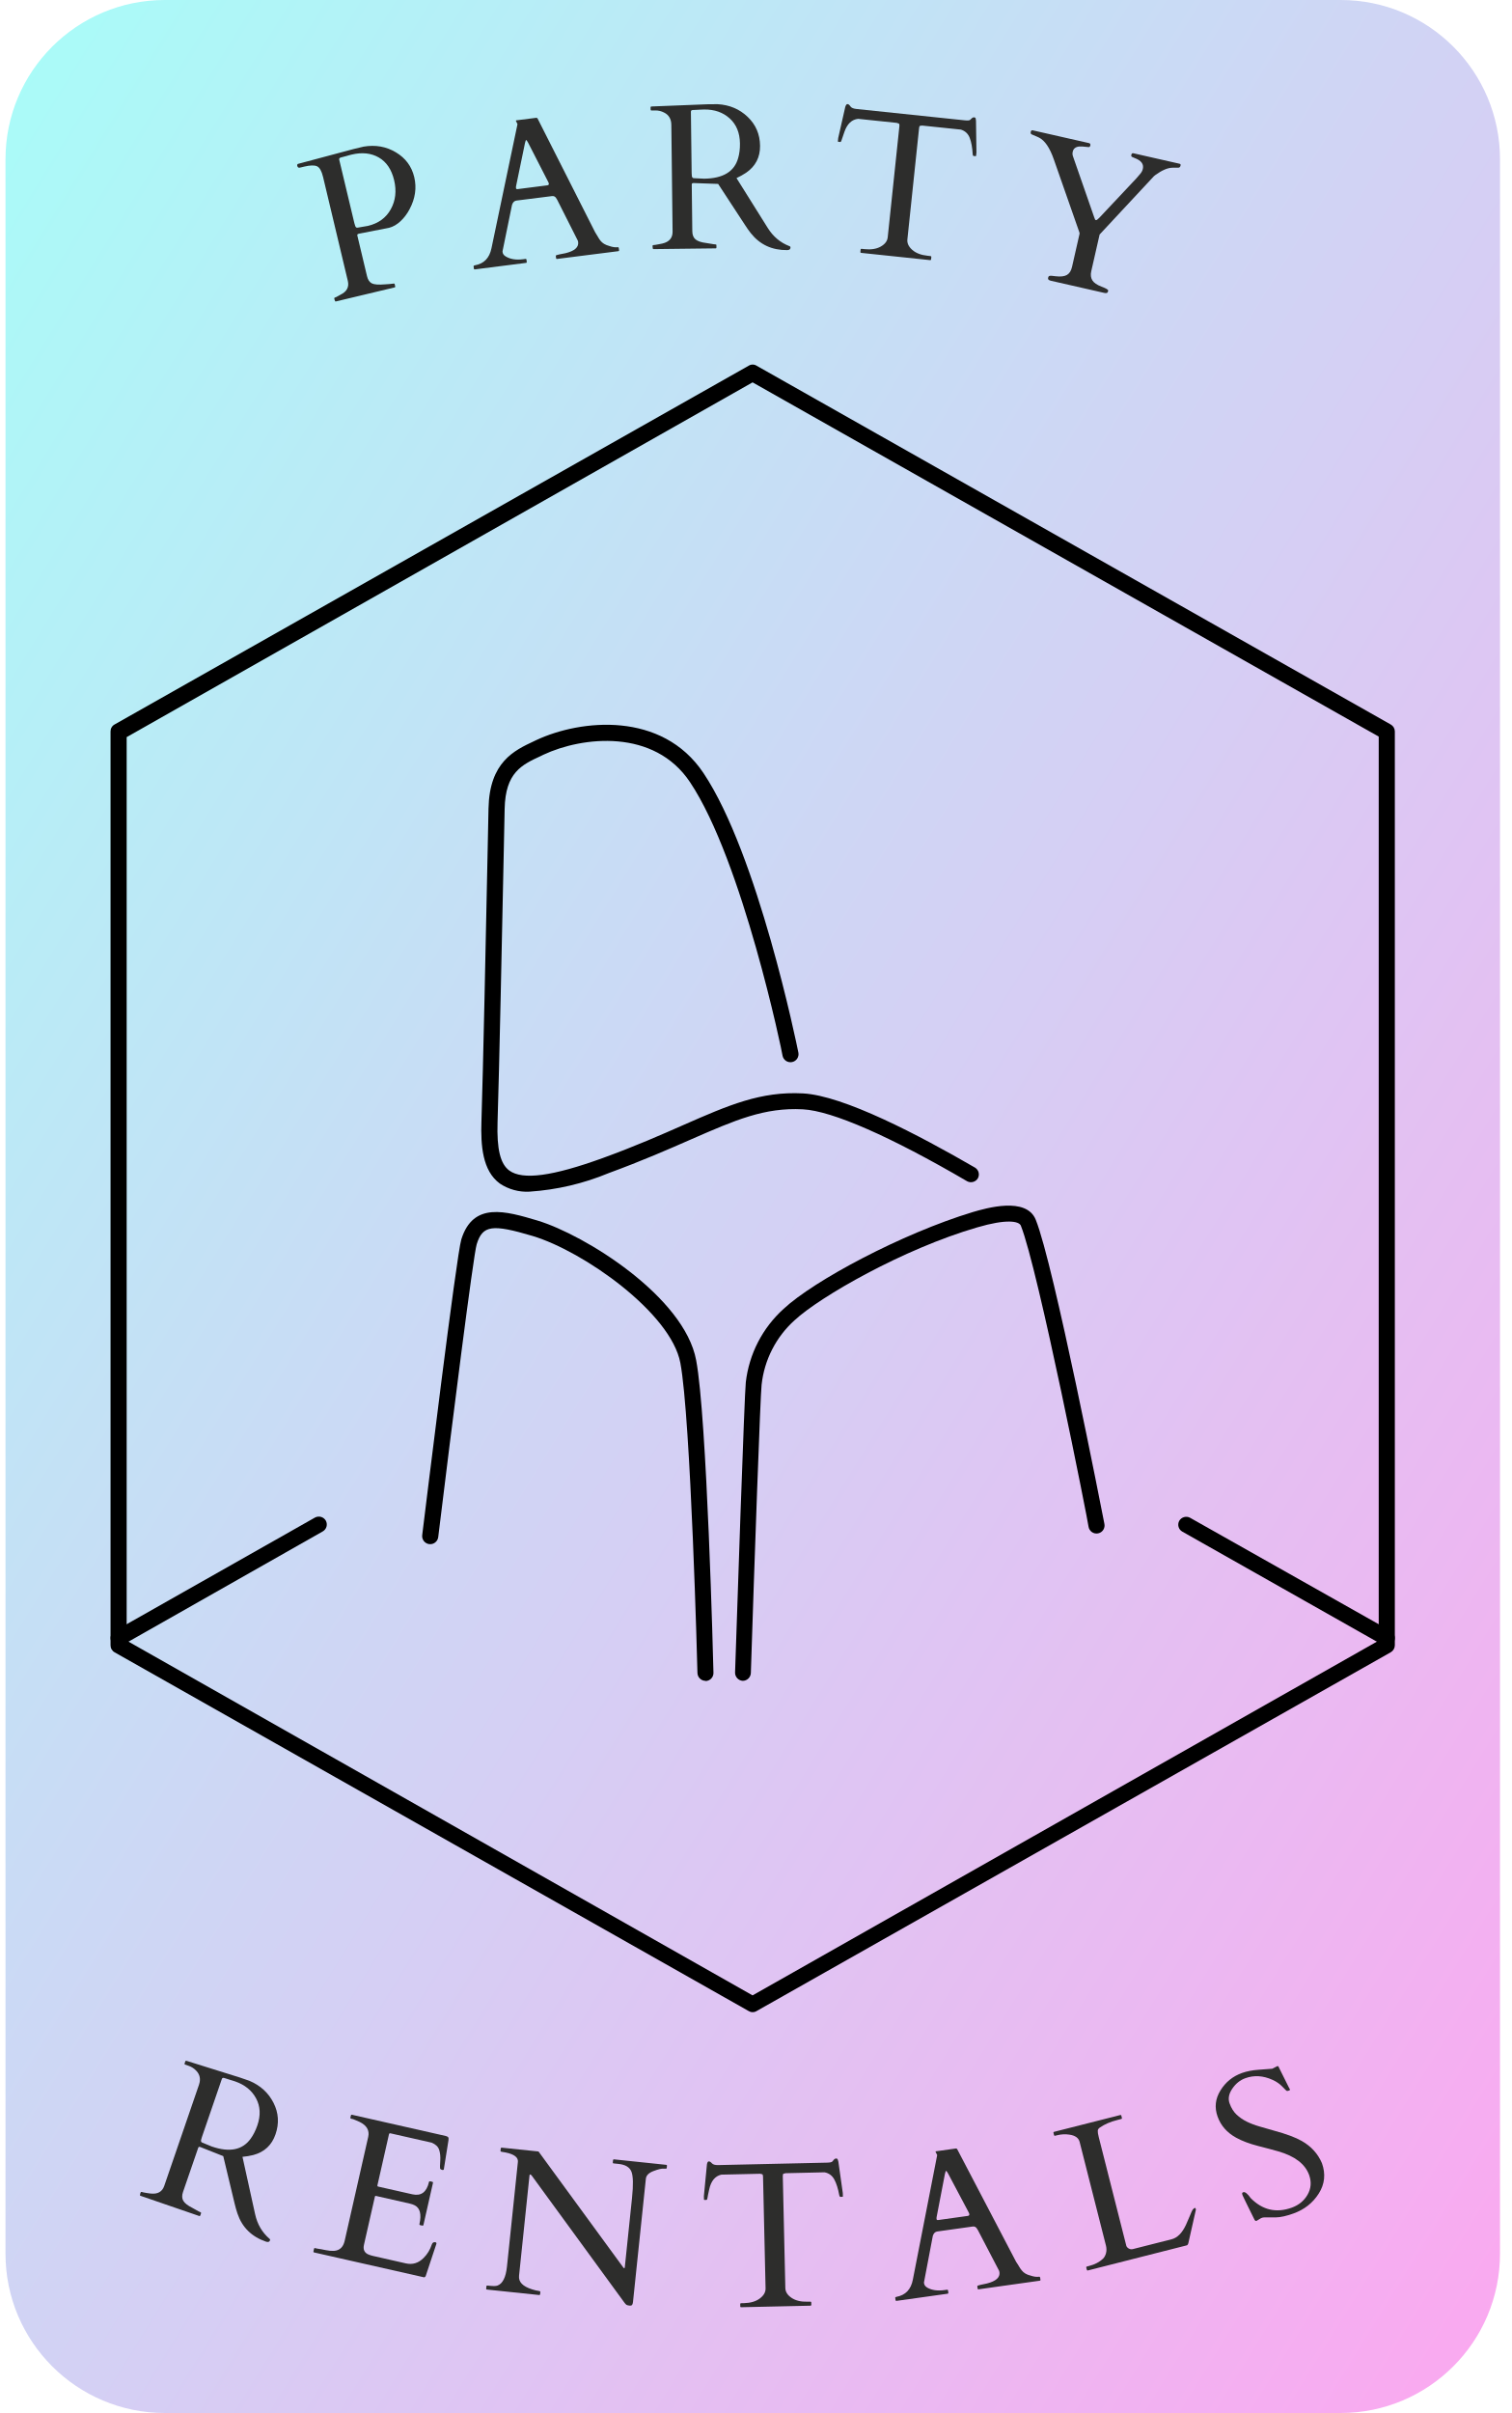
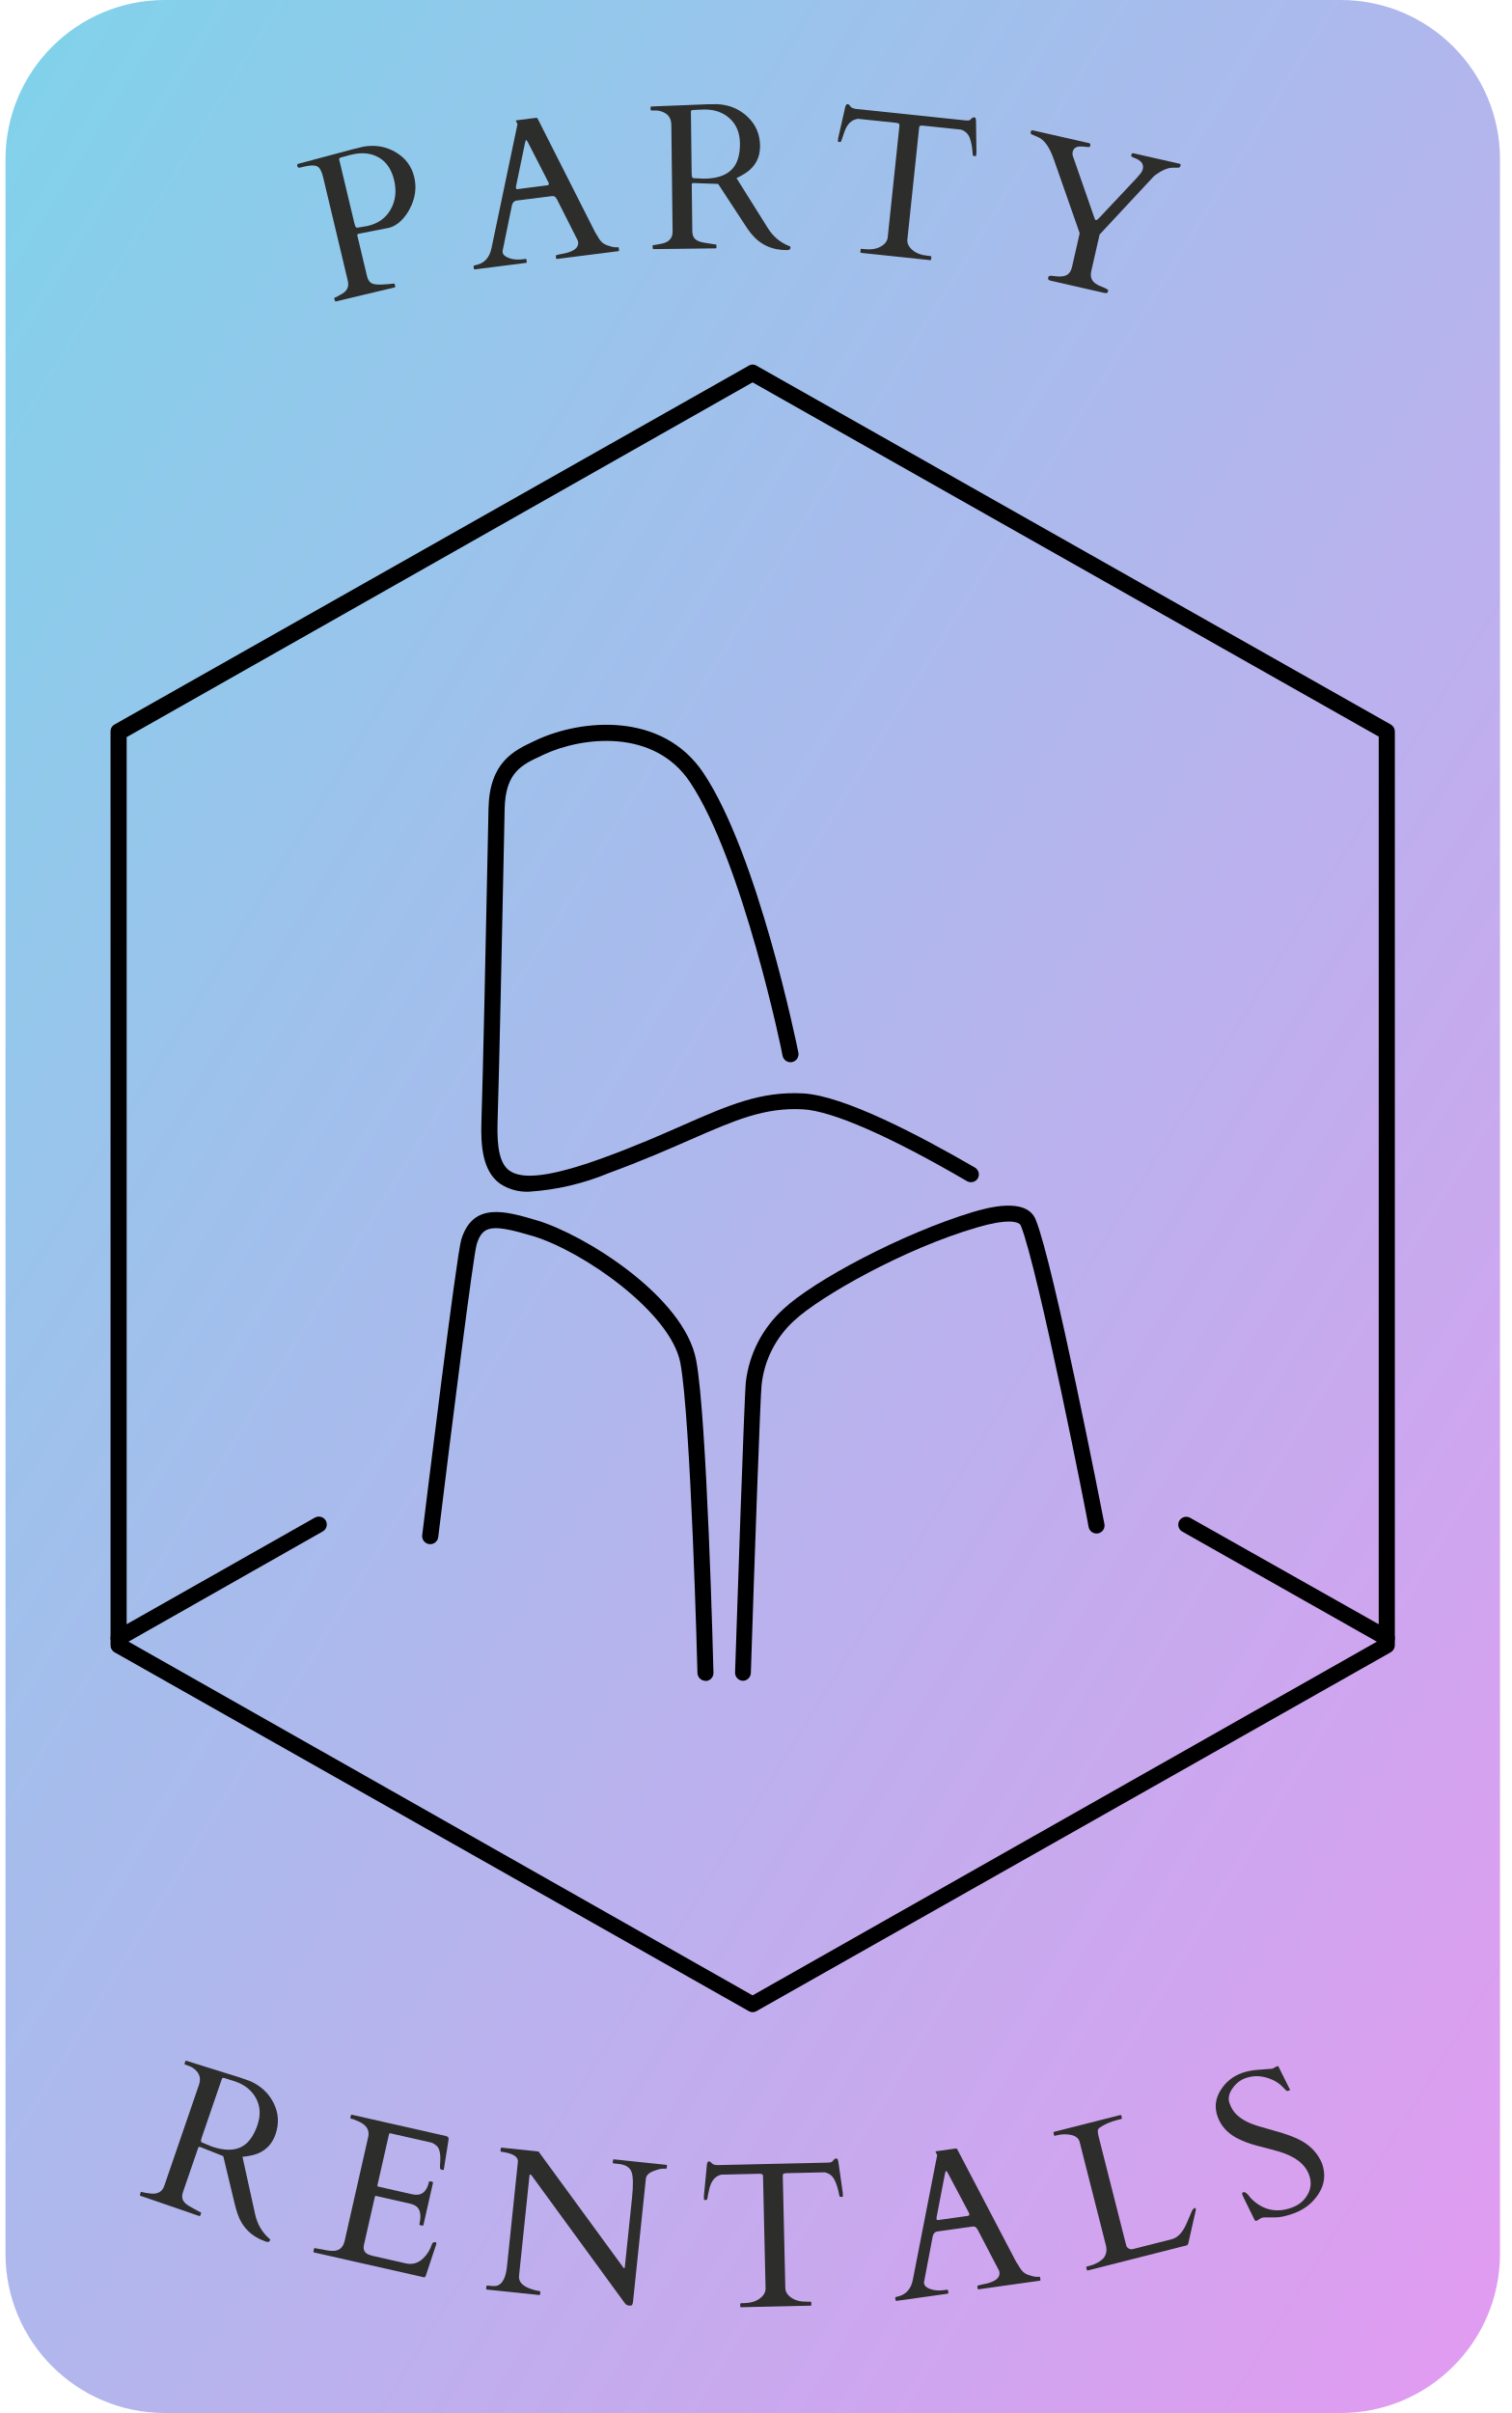
<svg xmlns="http://www.w3.org/2000/svg" zoomAndPan="magnify" viewBox="1 23.5 114.94 757" height="750" width="470">
  <defs>
    <linearGradient id="bgGradient" x1="0%" y1="0%" x2="100%" y2="100%">
-       <stop offset="0%" stop-color="#a8fdf8" />
-       <stop offset="100%" stop-color="#fca7f0" />
+       <stop offset="0%" stop-color="#7fd3ea" />
+       <stop offset="100%" stop-color="#e39af0" />
    </linearGradient>
  </defs>
  <rect x="1" y="23.5" width="469" height="757" rx="50" ry="50" transform="translate(-178)" fill="url(#bgGradient)" />
  <g transform="translate(-352.1)">
    <path fill="#000000" d="M 409.547 654.746 C 409.109 654.75 408.707 654.637 408.332 654.406 L 209.348 541.863 C 208.945 541.637 208.633 541.324 208.402 540.926 C 208.172 540.527 208.062 540.098 208.066 539.637 L 208.066 252.961 C 208.059 252.508 208.172 252.082 208.402 251.688 C 208.633 251.293 208.945 250.988 209.348 250.77 L 408.332 138.227 C 408.711 137.988 409.121 137.871 409.562 137.871 C 410.008 137.871 410.418 137.988 410.797 138.227 L 609.781 250.77 C 610.184 250.988 610.504 251.293 610.742 251.684 C 610.977 252.078 611.094 252.504 611.098 252.961 L 611.098 539.637 C 611.094 540.098 610.977 540.531 610.742 540.93 C 610.504 541.328 610.184 541.637 609.781 541.863 L 410.797 654.406 C 410.41 654.641 409.996 654.754 409.547 654.746 Z M 213.125 538.188 L 409.547 649.484 L 606.039 538.188 L 606.039 254.582 L 409.547 143.453 L 213.125 254.75 Z M 608.535 539.637 Z M 608.535 539.637 " fill-opacity="1" fill-rule="nonzero" />
    <path fill="#000000" d="M 608.535 539.906 C 608.098 539.91 607.691 539.797 607.32 539.57 L 544.387 503.988 C 544.102 503.824 543.859 503.613 543.656 503.355 C 543.457 503.098 543.312 502.812 543.223 502.496 C 543.133 502.18 543.109 501.859 543.148 501.535 C 543.184 501.207 543.281 500.902 543.441 500.617 C 543.605 500.332 543.816 500.09 544.074 499.887 C 544.328 499.684 544.617 499.539 544.93 499.445 C 545.246 499.355 545.566 499.324 545.891 499.359 C 546.215 499.391 546.523 499.484 546.812 499.637 L 609.816 535.184 C 610.055 535.324 610.27 535.496 610.453 535.707 C 610.637 535.914 610.781 536.148 610.887 536.402 C 610.996 536.66 611.059 536.926 611.078 537.203 C 611.098 537.48 611.07 537.754 611 538.023 C 610.93 538.293 610.816 538.543 610.66 538.773 C 610.508 539.008 610.32 539.207 610.102 539.379 C 609.883 539.547 609.641 539.68 609.379 539.77 C 609.117 539.859 608.844 539.906 608.566 539.906 Z M 608.535 539.906 " fill-opacity="1" fill-rule="nonzero" />
    <path fill="#000000" d="M 210.594 539.906 C 210.316 539.906 210.047 539.859 209.785 539.77 C 209.52 539.68 209.281 539.547 209.059 539.379 C 208.84 539.207 208.652 539.008 208.5 538.773 C 208.348 538.543 208.234 538.293 208.164 538.023 C 208.094 537.754 208.066 537.48 208.086 537.203 C 208.105 536.926 208.168 536.66 208.273 536.402 C 208.383 536.148 208.527 535.914 208.711 535.707 C 208.895 535.496 209.105 535.324 209.348 535.184 L 272.246 499.57 C 272.535 499.418 272.844 499.324 273.172 499.293 C 273.496 499.258 273.816 499.289 274.129 499.379 C 274.445 499.469 274.73 499.617 274.988 499.82 C 275.246 500.02 275.457 500.266 275.621 500.547 C 275.777 500.836 275.875 501.141 275.914 501.465 C 275.953 501.793 275.926 502.113 275.84 502.43 C 275.75 502.742 275.605 503.031 275.402 503.289 C 275.203 503.547 274.961 503.758 274.676 503.922 L 211.844 539.57 C 211.461 539.805 211.043 539.918 210.594 539.906 Z M 210.594 539.906 " fill-opacity="1" fill-rule="nonzero" />
    <path fill="#000000" d="M 339.531 397.344 C 337.891 397.434 336.277 397.262 334.691 396.828 C 333.105 396.395 331.625 395.727 330.258 394.816 C 324.727 390.801 324.219 382.742 324.457 375.355 C 324.961 360.145 325.906 314.648 326.41 290.195 L 326.68 277.109 C 326.984 262.539 334.742 258.934 341.016 255.996 L 341.723 255.66 C 355.688 249.152 381.117 246.555 394.133 266.016 C 411.199 291.512 423.41 351.141 423.914 353.703 C 423.98 354.031 423.984 354.359 423.918 354.691 C 423.855 355.02 423.73 355.324 423.547 355.605 C 423.363 355.883 423.129 356.117 422.852 356.305 C 422.574 356.492 422.27 356.621 421.941 356.688 C 421.613 356.754 421.285 356.758 420.953 356.691 C 420.625 356.629 420.32 356.504 420.039 356.32 C 419.762 356.133 419.527 355.902 419.34 355.625 C 419.152 355.348 419.023 355.043 418.957 354.715 C 418.957 354.109 406.41 293.535 389.918 268.883 C 378.688 252.02 356.191 254.516 343.883 260.281 L 343.141 260.652 C 337.137 263.418 331.977 265.812 331.742 277.246 L 331.473 290.332 C 330.965 314.781 330.02 360.312 329.516 375.559 C 329.246 384.023 330.391 388.676 333.223 390.734 C 337.406 393.77 346.715 392.523 362.465 386.824 C 372.785 383.078 380.879 379.504 387.996 376.367 C 401.992 370.23 412.109 365.812 425.363 366.52 C 438.078 367.195 461.656 379.539 479.328 389.789 C 479.609 389.957 479.848 390.168 480.047 390.43 C 480.246 390.688 480.387 390.977 480.473 391.289 C 480.555 391.605 480.578 391.926 480.539 392.25 C 480.496 392.574 480.398 392.879 480.238 393.164 C 480.07 393.441 479.855 393.68 479.594 393.875 C 479.336 394.07 479.047 394.211 478.734 394.293 C 478.422 394.379 478.102 394.402 477.777 394.363 C 477.457 394.324 477.152 394.23 476.867 394.074 C 452.785 380.012 434.473 371.984 425.332 371.512 C 413.293 370.871 404.117 374.883 390.289 380.922 C 383.07 384.09 374.91 387.664 364.422 391.512 C 356.445 394.82 348.148 396.766 339.531 397.344 Z M 339.531 397.344 " fill-opacity="1" fill-rule="nonzero" />
    <path fill="#000000" d="M 394.742 550.801 C 394.41 550.797 394.094 550.73 393.793 550.602 C 393.488 550.473 393.219 550.293 392.988 550.059 C 392.754 549.828 392.574 549.559 392.445 549.254 C 392.316 548.949 392.25 548.633 392.246 548.305 C 392.246 547.527 390.156 468.375 386.883 451.07 C 383.914 435.355 356.531 416.062 340.508 411.242 C 327.793 407.465 324.828 407.867 322.973 413.836 C 321.926 417.211 315.18 470.633 310.898 505.707 C 310.855 506.043 310.754 506.355 310.59 506.648 C 310.426 506.938 310.211 507.188 309.945 507.395 C 309.684 507.602 309.391 507.75 309.066 507.844 C 308.742 507.934 308.414 507.957 308.082 507.918 C 307.75 507.879 307.434 507.773 307.145 507.609 C 306.852 507.445 306.602 507.23 306.395 506.965 C 306.188 506.703 306.039 506.41 305.949 506.086 C 305.855 505.762 305.832 505.434 305.871 505.102 C 306.984 496.098 316.633 417.109 318.148 412.32 C 321.859 400.414 332.078 403.449 341.961 406.383 C 356.934 410.871 388.133 430.328 391.84 450.227 C 395.215 467.902 397.203 545 397.27 548.27 C 397.281 548.605 397.227 548.93 397.105 549.246 C 396.984 549.559 396.809 549.836 396.578 550.078 C 396.348 550.324 396.078 550.512 395.773 550.648 C 395.465 550.785 395.145 550.859 394.809 550.867 Z M 394.742 550.801 " fill-opacity="1" fill-rule="nonzero" />
    <path fill="#000000" d="M 406.477 550.801 C 406.145 550.781 405.824 550.703 405.523 550.562 C 405.219 550.418 404.957 550.227 404.73 549.98 C 404.504 549.734 404.328 549.453 404.211 549.141 C 404.094 548.828 404.039 548.504 404.051 548.168 C 404.523 533.465 407.02 460.008 407.422 457.109 C 407.68 454.914 408.129 452.758 408.773 450.645 C 409.418 448.527 410.246 446.488 411.262 444.523 C 412.273 442.562 413.457 440.703 414.805 438.953 C 416.156 437.203 417.652 435.586 419.293 434.105 C 428.805 425.238 456.395 410.5 478.621 403.754 C 482.801 402.539 495.484 398.797 498.418 406.18 C 504.051 420.109 519.293 498.152 519.934 501.457 C 520.016 501.793 520.031 502.133 519.973 502.473 C 519.918 502.816 519.797 503.133 519.613 503.422 C 519.426 503.715 519.191 503.957 518.906 504.152 C 518.621 504.348 518.309 504.48 517.969 504.547 C 517.629 504.613 517.289 504.609 516.953 504.539 C 516.613 504.465 516.305 504.332 516.02 504.133 C 515.738 503.934 515.508 503.688 515.324 503.391 C 515.145 503.098 515.027 502.777 514.977 502.438 C 514.977 501.629 499.16 421.492 493.73 408.004 C 493.156 406.586 489.242 405.844 480.07 408.543 C 456.832 415.289 430.594 430.363 422.734 437.684 C 421.289 438.98 419.977 440.398 418.789 441.938 C 417.605 443.477 416.57 445.113 415.688 446.844 C 414.801 448.57 414.082 450.367 413.523 452.227 C 412.969 454.09 412.59 455.988 412.379 457.918 C 412.008 460.648 410.121 513.43 409.008 548.238 C 409.008 548.574 408.945 548.898 408.816 549.211 C 408.688 549.523 408.504 549.797 408.27 550.039 C 408.031 550.277 407.758 550.465 407.449 550.598 C 407.141 550.727 406.816 550.797 406.477 550.801 Z M 406.477 550.801 " fill-opacity="1" fill-rule="nonzero" />
    <g fill="#2d2d2c" fill-opacity="1">
      <g transform="translate(275.67, 118.8103)">
        <g>
          <path d="M 3.078 -0.734 C 2.922 -0.691 2.789 -0.879 2.688 -1.297 L 2.609 -1.656 C 2.566 -1.82 2.648 -1.93 2.859 -1.984 C 3.066 -2.035 3.352 -2.172 3.719 -2.391 C 4.094 -2.609 4.375 -2.766 4.562 -2.859 C 6.551 -3.828 7.316 -5.27 6.859 -7.188 L -0.906 -39.781 C -1.363 -41.676 -2.004 -42.801 -2.828 -43.156 C -3.648 -43.52 -4.977 -43.484 -6.812 -43.047 L -8.188 -42.719 C -8.625 -42.613 -8.898 -42.812 -9.016 -43.312 C -9.086 -43.594 -8.992 -43.797 -8.734 -43.922 L -8.516 -43.969 L 8.688 -48.562 L 11.812 -49.312 C 15.551 -49.938 18.93 -49.336 21.953 -47.516 C 24.984 -45.703 26.898 -43.113 27.703 -39.75 C 28.504 -36.383 28.02 -33.035 26.25 -29.703 C 25.488 -28.242 24.539 -26.984 23.406 -25.922 C 22.27 -24.859 21.066 -24.164 19.797 -23.844 L 10.438 -22.016 L 10.203 -21.953 C 9.891 -21.879 9.77 -21.695 9.844 -21.406 L 12.875 -8.703 C 13.133 -7.578 13.633 -6.816 14.375 -6.422 C 15.125 -6.035 16.535 -5.93 18.609 -6.109 C 18.891 -6.129 19.336 -6.16 19.953 -6.203 C 20.566 -6.254 20.977 -6.301 21.188 -6.344 C 21.395 -6.395 21.52 -6.336 21.562 -6.172 L 21.734 -5.438 C 21.773 -5.27 21.711 -5.172 21.547 -5.141 Z M 6.516 -46.391 C 6.273 -46.328 6.016 -46.258 5.734 -46.188 C 5.461 -46.113 5.113 -46.02 4.688 -45.906 C 4.258 -45.789 4.082 -45.566 4.156 -45.234 L 8.906 -25.328 L 9.188 -24.406 C 9.344 -23.988 9.594 -23.816 9.938 -23.891 L 13.141 -24.438 C 16.453 -25.219 18.852 -26.961 20.344 -29.672 C 21.844 -32.379 22.191 -35.414 21.391 -38.781 C 20.586 -42.145 18.984 -44.52 16.578 -45.906 C 14.172 -47.289 11.328 -47.594 8.047 -46.812 C 7.766 -46.75 7.5 -46.68 7.25 -46.609 C 7.008 -46.535 6.766 -46.461 6.516 -46.391 Z M 6.516 -46.391 " />
        </g>
      </g>
    </g>
    <g fill="#2d2d2c" fill-opacity="1">
      <g transform="translate(321.9651, 108.0635)">
        <g>
          <path d="M 16.719 -2.375 C 16.738 -2.207 16.664 -2.113 16.5 -2.094 L 0.406 -0.047 C 0.238 -0.023 0.145 -0.098 0.125 -0.266 L 0.031 -1.016 C 0.008 -1.18 0.141 -1.285 0.422 -1.328 C 3.266 -1.816 5.004 -3.598 5.641 -6.672 L 13.781 -45.484 C 13.789 -45.523 13.797 -45.578 13.797 -45.641 L 13.312 -46.641 C 13.301 -46.742 13.336 -46.801 13.422 -46.812 L 19.719 -47.609 C 19.758 -47.586 19.816 -47.57 19.891 -47.562 C 19.973 -47.551 20.047 -47.492 20.109 -47.391 L 38.156 -11.734 C 38.52 -11.191 38.816 -10.703 39.047 -10.266 C 39.285 -9.828 39.547 -9.43 39.828 -9.078 C 40.441 -8.285 41.359 -7.727 42.578 -7.406 C 43.598 -7.039 44.508 -6.91 45.312 -7.016 C 45.477 -7.035 45.57 -6.953 45.594 -6.766 L 45.688 -6.047 C 45.707 -5.879 45.633 -5.785 45.469 -5.766 L 26.203 -3.328 C 26.035 -3.305 25.941 -3.379 25.922 -3.547 L 25.828 -4.297 C 25.805 -4.461 26.176 -4.613 26.938 -4.75 C 27.707 -4.883 28.344 -5.008 28.844 -5.125 C 31.719 -5.812 33.051 -6.984 32.844 -8.641 C 32.832 -8.773 32.797 -8.922 32.734 -9.078 L 26.266 -21.891 C 26.234 -21.93 26.18 -22.016 26.109 -22.141 C 25.773 -22.828 25.289 -23.129 24.656 -23.047 L 13.484 -21.641 C 12.848 -21.555 12.395 -21.141 12.125 -20.391 C 12.082 -20.254 12.062 -20.176 12.062 -20.156 L 9.109 -5.719 L 9.141 -5.438 C 9.203 -4.883 9.547 -4.43 10.172 -4.078 C 11.578 -3.242 13.363 -2.961 15.531 -3.234 L 16.344 -3.344 C 16.508 -3.363 16.602 -3.289 16.625 -3.125 Z M 23.156 -26.422 C 23.52 -26.461 23.68 -26.641 23.641 -26.953 C 23.617 -27.129 23.551 -27.316 23.438 -27.516 L 17.125 -39.828 C 16.832 -40.367 16.633 -40.633 16.531 -40.625 C 16.426 -40.613 16.301 -40.297 16.156 -39.672 L 13.375 -26.234 C 13.32 -26.016 13.312 -25.781 13.344 -25.531 C 13.375 -25.289 13.547 -25.191 13.859 -25.234 Z M 23.156 -26.422 " />
        </g>
      </g>
    </g>
    <g fill="#2d2d2c" fill-opacity="1">
      <g transform="translate(376.7866, 101.6665)">
        <g>
          <path d="M 1.656 -0.016 C 1.477 -0.016 1.391 -0.227 1.391 -0.656 L 1.375 -1.031 C 1.375 -1.195 1.461 -1.281 1.641 -1.281 C 1.766 -1.281 1.961 -1.301 2.234 -1.344 C 2.516 -1.395 2.801 -1.445 3.094 -1.5 C 3.395 -1.551 3.672 -1.602 3.922 -1.656 C 4.172 -1.707 4.348 -1.742 4.453 -1.766 C 6.609 -2.273 7.676 -3.516 7.656 -5.484 L 7.266 -39 C 7.242 -40.82 6.492 -42.102 5.016 -42.844 C 4.148 -43.301 3.223 -43.523 2.234 -43.516 L 1.031 -43.5 C 0.852 -43.5 0.766 -43.582 0.766 -43.75 L 0.75 -44.516 C 0.75 -44.68 0.879 -44.766 1.141 -44.766 L 18.562 -45.453 L 21.766 -45.484 C 25.504 -45.273 28.648 -43.953 31.203 -41.516 C 33.766 -39.078 35.066 -36.051 35.109 -32.438 C 35.148 -28.832 33.688 -26.008 30.719 -23.969 C 29.781 -23.344 28.781 -22.785 27.719 -22.297 L 37.5 -6.688 C 39.195 -3.957 41.469 -2.047 44.312 -0.953 C 44.539 -0.891 44.656 -0.742 44.656 -0.516 C 44.664 0.016 44.32 0.285 43.625 0.297 C 38.863 0.348 35.055 -1.422 32.203 -5.016 C 31.578 -5.805 30.953 -6.691 30.328 -7.672 L 21.953 -20.469 L 14.391 -20.734 L 14.141 -20.734 C 13.828 -20.723 13.672 -20.57 13.672 -20.281 L 13.844 -5.641 C 13.852 -4.484 14.191 -3.625 14.859 -3.062 C 15.523 -2.5 16.66 -2.117 18.266 -1.922 C 18.691 -1.867 19.207 -1.785 19.812 -1.672 C 20.426 -1.555 20.844 -1.5 21.062 -1.5 C 21.289 -1.508 21.406 -1.43 21.406 -1.266 L 21.422 -0.5 C 21.422 -0.332 21.336 -0.25 21.172 -0.25 Z M 15.969 -43.75 C 15.719 -43.738 15.445 -43.723 15.156 -43.703 C 14.875 -43.691 14.508 -43.676 14.062 -43.656 C 13.625 -43.645 13.406 -43.469 13.406 -43.125 L 13.641 -23.891 L 13.703 -22.938 C 13.773 -22.5 13.977 -22.273 14.312 -22.266 L 17.562 -22.109 C 23.5 -22.18 27.055 -24.336 28.234 -28.578 C 28.629 -29.922 28.816 -31.445 28.797 -33.156 C 28.754 -36.5 27.68 -39.117 25.578 -41.016 C 23.473 -42.922 20.801 -43.852 17.562 -43.812 C 17.258 -43.812 16.984 -43.801 16.734 -43.781 C 16.484 -43.77 16.227 -43.758 15.969 -43.75 Z M 15.969 -43.75 " />
        </g>
      </g>
    </g>
    <g fill="#2d2d2c" fill-opacity="1">
      <g transform="translate(430.7519, 101.4857)">
        <g>
          <path d="M 12.703 0.297 C 12.711 0.129 12.812 0.055 13 0.078 L 13.891 0.172 C 15.953 0.391 17.656 0.125 19 -0.625 C 20.344 -1.383 21.078 -2.352 21.203 -3.531 L 24.875 -38.469 C 24.914 -38.906 24.848 -39.156 24.672 -39.219 C 24.504 -39.289 24.297 -39.363 24.047 -39.438 L 11.922 -40.703 C 9.922 -40.492 8.484 -39.129 7.609 -36.609 C 7.117 -35.254 6.82 -34.383 6.719 -34 C 6.613 -33.613 6.477 -33.426 6.312 -33.438 L 5.734 -33.5 C 5.609 -33.508 5.551 -33.562 5.562 -33.656 L 5.672 -34.703 L 7.875 -44.422 C 8.07 -45.055 8.316 -45.359 8.609 -45.328 C 8.91 -45.297 9.207 -45.055 9.5 -44.609 C 9.789 -44.172 10.414 -43.898 11.375 -43.797 L 45.391 -40.234 C 46.297 -40.141 46.852 -40.188 47.062 -40.375 C 47.27 -40.57 47.469 -40.758 47.656 -40.938 C 47.852 -41.125 48.082 -41.203 48.344 -41.172 C 48.613 -41.141 48.77 -41.016 48.812 -40.797 C 48.863 -40.586 48.895 -40.359 48.906 -40.109 L 49.047 -30.156 L 48.938 -29.109 C 48.926 -29.016 48.859 -28.977 48.734 -29 L 48.156 -29.062 C 47.988 -29.07 47.895 -29.242 47.875 -29.578 C 47.758 -31.711 47.445 -33.43 46.938 -34.734 C 46.438 -36.035 45.516 -36.898 44.172 -37.328 L 32.016 -38.594 C 31.766 -38.582 31.551 -38.555 31.375 -38.516 C 31.195 -38.484 31.086 -38.25 31.047 -37.812 L 27.375 -2.875 C 27.25 -1.695 27.758 -0.602 28.906 0.406 C 30.062 1.426 31.672 2.039 33.734 2.25 L 34.656 2.359 C 34.82 2.367 34.898 2.457 34.891 2.625 L 34.812 3.391 C 34.789 3.555 34.695 3.633 34.531 3.625 L 12.844 1.344 C 12.676 1.32 12.602 1.227 12.625 1.062 Z M 12.703 0.297 " />
        </g>
      </g>
    </g>
    <g fill="#2d2d2c" fill-opacity="1">
      <g transform="translate(486.9202, 107.8822)">
        <g>
          <path d="M 16.266 3.703 C 15.566 3.547 15.266 3.258 15.359 2.844 L 15.438 2.547 C 15.508 2.211 15.859 2.078 16.484 2.141 C 17.109 2.203 17.52 2.25 17.719 2.281 C 19.32 2.469 20.516 2.328 21.297 1.859 C 22.078 1.398 22.602 0.562 22.875 -0.656 L 25.203 -10.891 C 25.242 -11.035 25.25 -11.195 25.219 -11.375 L 17.141 -34.438 C 15.879 -38.039 14.336 -40.301 12.516 -41.219 C 12.41 -41.258 12.234 -41.344 11.984 -41.469 C 11.734 -41.602 11.16 -41.848 10.266 -42.203 C 9.941 -42.328 9.828 -42.594 9.922 -43 C 10.016 -43.406 10.219 -43.57 10.531 -43.5 L 28.219 -39.484 C 28.57 -39.398 28.703 -39.148 28.609 -38.734 C 28.516 -38.328 28.289 -38.164 27.938 -38.25 C 26.52 -38.414 25.57 -38.473 25.094 -38.422 C 23.969 -38.285 23.301 -37.738 23.094 -36.781 C 22.977 -36.301 23 -35.836 23.156 -35.391 L 29.812 -16.281 C 29.969 -15.906 30.062 -15.66 30.094 -15.547 C 30.125 -15.441 30.223 -15.367 30.391 -15.328 C 30.566 -15.285 30.91 -15.523 31.422 -16.047 L 43.016 -28.375 C 43.359 -28.789 43.754 -29.25 44.203 -29.75 C 44.66 -30.25 44.957 -30.797 45.094 -31.391 C 45.438 -32.891 44.609 -34.016 42.609 -34.766 C 41.891 -35.035 41.516 -35.238 41.484 -35.375 C 41.453 -35.508 41.457 -35.672 41.5 -35.859 C 41.582 -36.234 41.801 -36.379 42.156 -36.297 L 56.609 -33.016 C 56.898 -32.953 57.008 -32.773 56.938 -32.484 C 56.875 -32.191 56.781 -32.004 56.656 -31.922 C 56.539 -31.836 56.398 -31.785 56.234 -31.766 C 56.078 -31.754 55.898 -31.754 55.703 -31.766 C 55.504 -31.785 55.078 -31.785 54.422 -31.766 C 52.898 -31.754 51.078 -30.973 48.953 -29.422 C 48.711 -29.234 48.578 -29.117 48.547 -29.078 L 31.531 -10.812 L 28.906 0.719 C 28.656 1.832 28.77 2.781 29.25 3.562 C 29.738 4.344 30.703 5.004 32.141 5.547 C 33.586 6.086 34.281 6.504 34.219 6.797 L 34.141 7.125 C 34.047 7.539 33.648 7.664 32.953 7.5 Z M 16.266 3.703 " />
        </g>
      </g>
    </g>
    <g fill="#2d2d2c" fill-opacity="1">
      <g transform="translate(215.875, 711.8214)">
        <g>
          <path d="M 1.562 0.531 C 1.395 0.477 1.379 0.25 1.516 -0.156 L 1.641 -0.5 C 1.691 -0.664 1.801 -0.723 1.969 -0.672 C 2.094 -0.629 2.289 -0.578 2.562 -0.516 C 2.844 -0.461 3.129 -0.41 3.422 -0.359 C 3.723 -0.316 4 -0.273 4.25 -0.234 C 4.5 -0.203 4.676 -0.18 4.781 -0.172 C 6.988 0.078 8.41 -0.723 9.047 -2.578 L 19.938 -34.281 C 20.531 -36 20.258 -37.457 19.125 -38.656 C 18.457 -39.383 17.656 -39.91 16.719 -40.234 L 15.594 -40.625 C 15.426 -40.688 15.367 -40.797 15.422 -40.953 L 15.672 -41.672 C 15.723 -41.828 15.867 -41.863 16.109 -41.781 L 32.75 -36.578 L 35.781 -35.531 C 39.227 -34.07 41.75 -31.766 43.344 -28.609 C 44.938 -25.461 45.145 -22.18 43.969 -18.766 C 42.801 -15.348 40.469 -13.176 36.969 -12.25 C 35.883 -11.977 34.758 -11.789 33.594 -11.688 L 37.562 6.312 C 38.25 9.445 39.742 12.008 42.047 14 C 42.242 14.125 42.305 14.297 42.234 14.516 C 42.055 15.016 41.633 15.148 40.969 14.922 C 36.469 13.379 33.484 10.438 32.016 6.094 C 31.691 5.133 31.395 4.086 31.125 2.953 L 27.562 -11.906 L 20.516 -14.703 L 20.281 -14.781 C 19.988 -14.883 19.797 -14.797 19.703 -14.516 L 14.938 -0.672 C 14.562 0.422 14.586 1.344 15.016 2.094 C 15.453 2.852 16.395 3.594 17.844 4.312 C 18.227 4.52 18.688 4.773 19.219 5.078 C 19.758 5.391 20.133 5.582 20.344 5.656 C 20.562 5.727 20.645 5.848 20.594 6.016 L 20.344 6.734 C 20.289 6.891 20.18 6.938 20.016 6.875 Z M 29.734 -35.828 C 29.492 -35.91 29.234 -35.992 28.953 -36.078 C 28.68 -36.16 28.336 -36.27 27.922 -36.406 C 27.504 -36.539 27.238 -36.445 27.125 -36.125 L 20.875 -17.922 L 20.609 -17 C 20.523 -16.562 20.641 -16.281 20.953 -16.156 L 23.969 -14.922 C 29.582 -12.992 33.66 -13.832 36.203 -17.438 C 37.016 -18.562 37.703 -19.93 38.266 -21.547 C 39.348 -24.703 39.211 -27.531 37.859 -30.031 C 36.516 -32.531 34.312 -34.305 31.25 -35.359 C 30.969 -35.461 30.707 -35.547 30.469 -35.609 C 30.227 -35.68 29.984 -35.754 29.734 -35.828 Z M 29.734 -35.828 " />
        </g>
      </g>
    </g>
    <g fill="#2d2d2c" fill-opacity="1">
      <g transform="translate(271.4584, 730.0159)">
        <g>
          <path d="M 0.281 -0.203 L 0.469 -1.062 C 0.508 -1.227 0.609 -1.289 0.766 -1.25 L 1.453 -1.094 C 2.328 -0.969 3.223 -0.805 4.141 -0.609 C 5.055 -0.422 5.906 -0.344 6.688 -0.375 C 8.5 -0.488 9.629 -1.535 10.078 -3.516 L 17.469 -36.141 C 17.926 -38.18 17.008 -39.754 14.719 -40.859 C 14.062 -41.148 13.398 -41.43 12.734 -41.703 L 12.094 -41.844 C 11.914 -41.883 11.844 -41.988 11.875 -42.156 L 12.047 -42.906 C 12.086 -43.062 12.195 -43.117 12.375 -43.078 L 41.797 -36.422 C 42.172 -36.328 42.426 -36.195 42.562 -36.031 C 42.695 -35.863 42.727 -35.547 42.656 -35.078 L 41.203 -25.984 C 41.148 -25.773 40.969 -25.707 40.656 -25.781 C 40.344 -25.852 40.133 -26 40.031 -26.219 C 39.969 -26.438 39.984 -27.219 40.078 -28.562 C 40.172 -29.914 40.055 -31.086 39.734 -32.078 C 39.41 -33.066 38.625 -33.816 37.375 -34.328 L 24.469 -37.25 C 24.207 -37.312 24.047 -37.211 23.984 -36.953 L 20.359 -20.953 C 20.316 -20.734 20.395 -20.598 20.594 -20.547 L 31.312 -18.125 C 34.07 -17.5 35.816 -18.797 36.547 -22.016 C 36.578 -22.18 36.68 -22.242 36.859 -22.203 L 37.594 -22.047 C 37.758 -22.004 37.828 -21.898 37.797 -21.734 L 34.797 -8.5 C 34.754 -8.32 34.648 -8.254 34.484 -8.297 L 33.75 -8.453 C 33.57 -8.492 33.504 -8.602 33.547 -8.781 C 34.234 -11.82 33.75 -13.781 32.094 -14.656 C 31.625 -14.895 31.109 -15.078 30.547 -15.203 L 19.922 -17.609 C 19.723 -17.66 19.602 -17.582 19.562 -17.375 L 16.141 -2.312 C 15.785 -0.758 16.297 0.281 17.672 0.812 C 18.078 0.969 18.504 1.098 18.953 1.203 L 29.281 3.547 C 31.395 4.023 33.254 3.453 34.859 1.828 C 36.016 0.691 36.875 -0.719 37.438 -2.406 C 37.645 -2.977 38.023 -3.203 38.578 -3.078 C 38.828 -3.016 38.922 -2.848 38.859 -2.578 L 35.484 7.594 C 35.297 7.844 35.113 7.945 34.938 7.906 L 0.453 0.109 C 0.297 0.066 0.238 -0.035 0.281 -0.203 Z M 0.281 -0.203 " />
        </g>
      </g>
    </g>
    <g fill="#2d2d2c" fill-opacity="1">
      <g transform="translate(324.0241, 741.5517)">
        <g>
          <path d="M 2.141 0.219 C 1.973 0.207 1.898 0.117 1.922 -0.047 L 2 -0.812 C 2.008 -0.977 2.117 -1.051 2.328 -1.031 L 3.062 -0.953 C 4.219 -0.836 5.02 -0.863 5.469 -1.031 C 7.102 -1.625 8.098 -3.625 8.453 -7.031 L 11.875 -39.828 C 12.02 -41.234 10.742 -42.219 8.047 -42.781 C 7.43 -42.906 7 -42.977 6.75 -43 C 6.508 -43.031 6.398 -43.129 6.422 -43.297 L 6.5 -44.062 C 6.52 -44.227 6.613 -44.305 6.781 -44.297 L 18.344 -43.094 L 44.844 -6.844 C 44.938 -6.727 45.004 -6.641 45.047 -6.578 C 45.086 -6.523 45.156 -6.492 45.25 -6.484 C 45.344 -6.473 45.398 -6.562 45.422 -6.75 L 47.688 -28.5 C 48.125 -32.688 48.055 -35.457 47.484 -36.812 C 46.922 -38.176 45.586 -38.969 43.484 -39.188 L 41.875 -39.359 C 41.707 -39.367 41.633 -39.457 41.656 -39.625 L 41.734 -40.391 C 41.754 -40.555 41.848 -40.633 42.016 -40.625 L 58.422 -38.906 C 58.598 -38.883 58.676 -38.789 58.656 -38.625 L 58.578 -37.859 C 58.555 -37.691 58.234 -37.641 57.609 -37.703 C 56.992 -37.773 55.938 -37.523 54.438 -36.953 C 52.938 -36.391 52.133 -35.578 52.031 -34.516 L 48 4.078 C 47.945 4.547 47.848 4.867 47.703 5.047 C 47.566 5.234 47.266 5.301 46.797 5.25 C 46.328 5.207 45.984 5.078 45.766 4.859 C 45.547 4.648 45.301 4.348 45.031 3.953 L 16.234 -35.5 C 16.055 -35.738 15.883 -35.867 15.719 -35.891 C 15.613 -35.898 15.547 -35.797 15.516 -35.578 L 12.234 -4.078 C 12.035 -2.16 13.414 -0.742 16.375 0.172 C 17.195 0.43 17.828 0.582 18.266 0.625 C 18.711 0.676 18.93 0.785 18.922 0.953 L 18.844 1.719 C 18.82 1.883 18.727 1.957 18.562 1.938 Z M 2.141 0.219 " />
        </g>
      </g>
    </g>
    <g fill="#2d2d2c" fill-opacity="1">
      <g transform="translate(393.0296, 747.6161)">
        <g>
          <path d="M 12.641 -1.297 C 12.629 -1.461 12.723 -1.551 12.922 -1.562 L 13.812 -1.578 C 15.883 -1.629 17.535 -2.113 18.766 -3.031 C 20.004 -3.945 20.613 -5 20.594 -6.188 L 19.797 -41.297 C 19.785 -41.742 19.691 -41.988 19.516 -42.031 C 19.336 -42.082 19.125 -42.129 18.875 -42.172 L 6.688 -41.891 C 4.727 -41.422 3.469 -39.879 2.906 -37.266 C 2.594 -35.867 2.41 -34.969 2.359 -34.562 C 2.305 -34.164 2.195 -33.969 2.031 -33.969 L 1.453 -33.953 C 1.328 -33.953 1.266 -34 1.266 -34.094 L 1.234 -35.141 L 2.188 -45.062 C 2.289 -45.719 2.488 -46.047 2.781 -46.047 C 3.082 -46.055 3.406 -45.859 3.75 -45.453 C 4.102 -45.055 4.758 -44.867 5.719 -44.891 L 39.906 -45.656 C 40.82 -45.676 41.367 -45.797 41.547 -46.016 C 41.734 -46.234 41.91 -46.441 42.078 -46.641 C 42.242 -46.848 42.457 -46.953 42.719 -46.953 C 42.988 -46.961 43.16 -46.863 43.234 -46.656 C 43.316 -46.445 43.383 -46.223 43.438 -45.984 L 44.828 -36.125 L 44.859 -35.078 C 44.859 -34.984 44.797 -34.938 44.672 -34.938 L 44.094 -34.922 C 43.926 -34.922 43.805 -35.078 43.734 -35.391 C 43.348 -37.504 42.82 -39.172 42.156 -40.391 C 41.488 -41.617 40.469 -42.363 39.094 -42.625 L 26.891 -42.344 C 26.641 -42.301 26.426 -42.25 26.25 -42.188 C 26.07 -42.133 25.988 -41.883 26 -41.438 L 26.797 -6.328 C 26.816 -5.141 27.461 -4.113 28.734 -3.25 C 30.004 -2.383 31.676 -1.977 33.75 -2.031 L 34.672 -2.047 C 34.836 -2.055 34.926 -1.977 34.938 -1.812 L 34.953 -1.047 C 34.953 -0.879 34.867 -0.789 34.703 -0.781 L 12.922 -0.297 C 12.742 -0.285 12.656 -0.363 12.656 -0.531 Z M 12.641 -1.297 " />
        </g>
      </g>
    </g>
    <g fill="#2d2d2c" fill-opacity="1">
      <g transform="translate(454.2983, 745.3878)">
        <g>
          <path d="M 16.688 -2.609 C 16.707 -2.441 16.633 -2.344 16.469 -2.312 L 0.406 -0.062 C 0.238 -0.031 0.145 -0.098 0.125 -0.266 L 0.016 -1.016 C -0.004 -1.18 0.125 -1.285 0.406 -1.328 C 3.25 -1.859 4.961 -3.66 5.547 -6.734 L 13.156 -45.672 C 13.164 -45.711 13.172 -45.766 13.172 -45.828 L 12.672 -46.812 C 12.66 -46.914 12.695 -46.973 12.781 -46.984 L 19.062 -47.875 C 19.102 -47.852 19.16 -47.836 19.234 -47.828 C 19.316 -47.816 19.391 -47.766 19.453 -47.672 L 37.984 -12.25 C 38.359 -11.719 38.664 -11.234 38.906 -10.797 C 39.156 -10.367 39.422 -9.984 39.703 -9.641 C 40.328 -8.836 41.25 -8.289 42.469 -8 C 43.5 -7.645 44.41 -7.523 45.203 -7.641 C 45.367 -7.66 45.461 -7.578 45.484 -7.391 L 45.594 -6.672 C 45.613 -6.504 45.539 -6.41 45.375 -6.391 L 26.141 -3.688 C 25.984 -3.656 25.895 -3.723 25.875 -3.891 L 25.766 -4.641 C 25.742 -4.805 26.113 -4.961 26.875 -5.109 C 27.645 -5.266 28.281 -5.398 28.781 -5.516 C 31.645 -6.242 32.957 -7.43 32.719 -9.078 C 32.707 -9.211 32.664 -9.363 32.594 -9.531 L 25.969 -22.234 C 25.938 -22.273 25.879 -22.363 25.797 -22.5 C 25.453 -23.188 24.969 -23.484 24.344 -23.391 L 13.188 -21.828 C 12.562 -21.734 12.113 -21.312 11.844 -20.562 C 11.801 -20.406 11.781 -20.316 11.781 -20.297 L 9.031 -5.844 L 9.062 -5.562 C 9.133 -5.02 9.477 -4.566 10.094 -4.203 C 11.52 -3.398 13.316 -3.148 15.484 -3.453 L 16.297 -3.562 C 16.461 -3.594 16.555 -3.523 16.578 -3.359 Z M 22.781 -26.719 C 23.145 -26.77 23.305 -26.953 23.266 -27.266 C 23.242 -27.441 23.176 -27.629 23.062 -27.828 L 16.578 -40.062 C 16.273 -40.594 16.078 -40.852 15.984 -40.844 C 15.879 -40.832 15.754 -40.516 15.609 -39.891 L 13.016 -26.422 C 12.961 -26.203 12.953 -25.969 12.984 -25.719 C 13.016 -25.477 13.188 -25.379 13.5 -25.422 Z M 22.781 -26.719 " />
        </g>
      </g>
    </g>
    <g fill="#2d2d2c" fill-opacity="1">
      <g transform="translate(513.2782, 736.1575)">
        <g>
          <path d="M 1.484 -0.375 C 1.316 -0.332 1.211 -0.395 1.172 -0.562 L 0.984 -1.297 C 0.941 -1.461 1.004 -1.566 1.172 -1.609 L 1.906 -1.797 C 3.664 -2.242 5.109 -3 6.234 -4.062 C 6.68 -4.508 7 -5.098 7.188 -5.828 C 7.375 -6.566 7.367 -7.336 7.172 -8.141 L -1.094 -40.688 C -1.414 -41.957 -2.488 -42.723 -4.312 -42.984 C -5.57 -43.18 -6.848 -43.117 -8.141 -42.797 L -8.828 -42.625 C -8.984 -42.582 -9.082 -42.645 -9.125 -42.812 L -9.312 -43.547 C -9.352 -43.711 -9.297 -43.816 -9.141 -43.859 L 11.688 -49.141 C 11.844 -49.18 11.941 -49.117 11.984 -48.953 L 12.172 -48.219 C 12.211 -48.051 12.156 -47.945 12 -47.906 L 10.688 -47.562 C 8.57 -47.031 6.781 -46.258 5.312 -45.25 C 4.875 -44.977 4.633 -44.633 4.594 -44.219 C 4.562 -43.801 4.664 -43.129 4.906 -42.203 L 13.562 -8.078 C 13.688 -7.742 13.953 -7.461 14.359 -7.234 C 14.773 -7.016 15.191 -6.961 15.609 -7.078 L 27.75 -10.156 C 29.582 -10.613 31.098 -12.145 32.297 -14.75 C 32.629 -15.445 33.023 -16.359 33.484 -17.484 C 33.941 -18.617 34.238 -19.27 34.375 -19.438 C 34.906 -20.094 35.234 -20.164 35.359 -19.656 C 35.391 -19.531 35.383 -19.395 35.344 -19.25 L 33.031 -8.984 C 32.926 -8.555 32.754 -8.312 32.516 -8.25 Z M 1.484 -0.375 " />
        </g>
      </g>
    </g>
    <g fill="#2d2d2c" fill-opacity="1">
      <g transform="translate(563.9586, 722.4792)">
        <g>
          <path d="M 10.266 -50.797 C 10.473 -50.879 10.656 -50.703 10.812 -50.266 L 13.859 -44.156 C 14.086 -43.789 14.219 -43.551 14.25 -43.438 C 14.289 -43.332 14.156 -43.223 13.844 -43.109 C 13.539 -43.004 13.332 -42.977 13.219 -43.031 C 13.113 -43.082 12.988 -43.188 12.844 -43.344 C 12.695 -43.5 12.523 -43.676 12.328 -43.875 C 12.129 -44.07 11.93 -44.27 11.734 -44.469 C 10.984 -45.25 10 -45.922 8.781 -46.484 C 5.832 -47.828 2.984 -48.004 0.234 -47.016 C -1.422 -46.422 -2.789 -45.32 -3.875 -43.719 C -4.969 -42.113 -5.25 -40.578 -4.719 -39.109 C -4.195 -37.648 -3.469 -36.477 -2.531 -35.594 C -1.602 -34.719 -0.531 -33.977 0.688 -33.375 C 1.914 -32.781 3.254 -32.273 4.703 -31.859 C 6.16 -31.441 7.645 -31.016 9.156 -30.578 C 13.113 -29.504 16.039 -28.414 17.938 -27.312 C 20.895 -25.633 23.004 -23.312 24.266 -20.344 C 25.473 -16.957 25.141 -13.785 23.266 -10.828 C 21.398 -7.879 18.742 -5.789 15.297 -4.562 C 13.086 -3.77 11.25 -3.363 9.781 -3.344 C 8.312 -3.332 7.289 -3.332 6.719 -3.344 C 6.156 -3.363 5.758 -3.332 5.531 -3.25 C 5.301 -3.164 5.16 -3.109 5.109 -3.078 L 3.734 -2.25 C 3.473 -2.164 3.242 -2.32 3.047 -2.719 C 0.703 -7.445 -0.523 -9.961 -0.641 -10.266 C -0.754 -10.578 -0.801 -10.797 -0.781 -10.922 C -0.77 -11.055 -0.66 -11.16 -0.453 -11.234 C 0.109 -11.441 0.898 -10.82 1.922 -9.375 C 5.617 -5.645 9.898 -4.648 14.766 -6.391 C 16.992 -7.191 18.656 -8.551 19.75 -10.469 C 20.852 -12.395 21.02 -14.445 20.25 -16.625 C 19.008 -20.082 15.781 -22.562 10.562 -24.062 C 9.082 -24.488 6.973 -25.051 4.234 -25.75 C 1.492 -26.457 -0.801 -27.32 -2.656 -28.344 C -5.531 -29.926 -7.473 -32.133 -8.484 -34.969 C -9.504 -37.812 -9.207 -40.539 -7.594 -43.156 C -5.988 -45.781 -3.727 -47.613 -0.812 -48.656 C 0.707 -49.195 2.473 -49.535 4.484 -49.672 C 6.504 -49.816 7.898 -49.922 8.672 -49.984 Z M 10.266 -50.797 " />
        </g>
      </g>
    </g>
  </g>
</svg>
